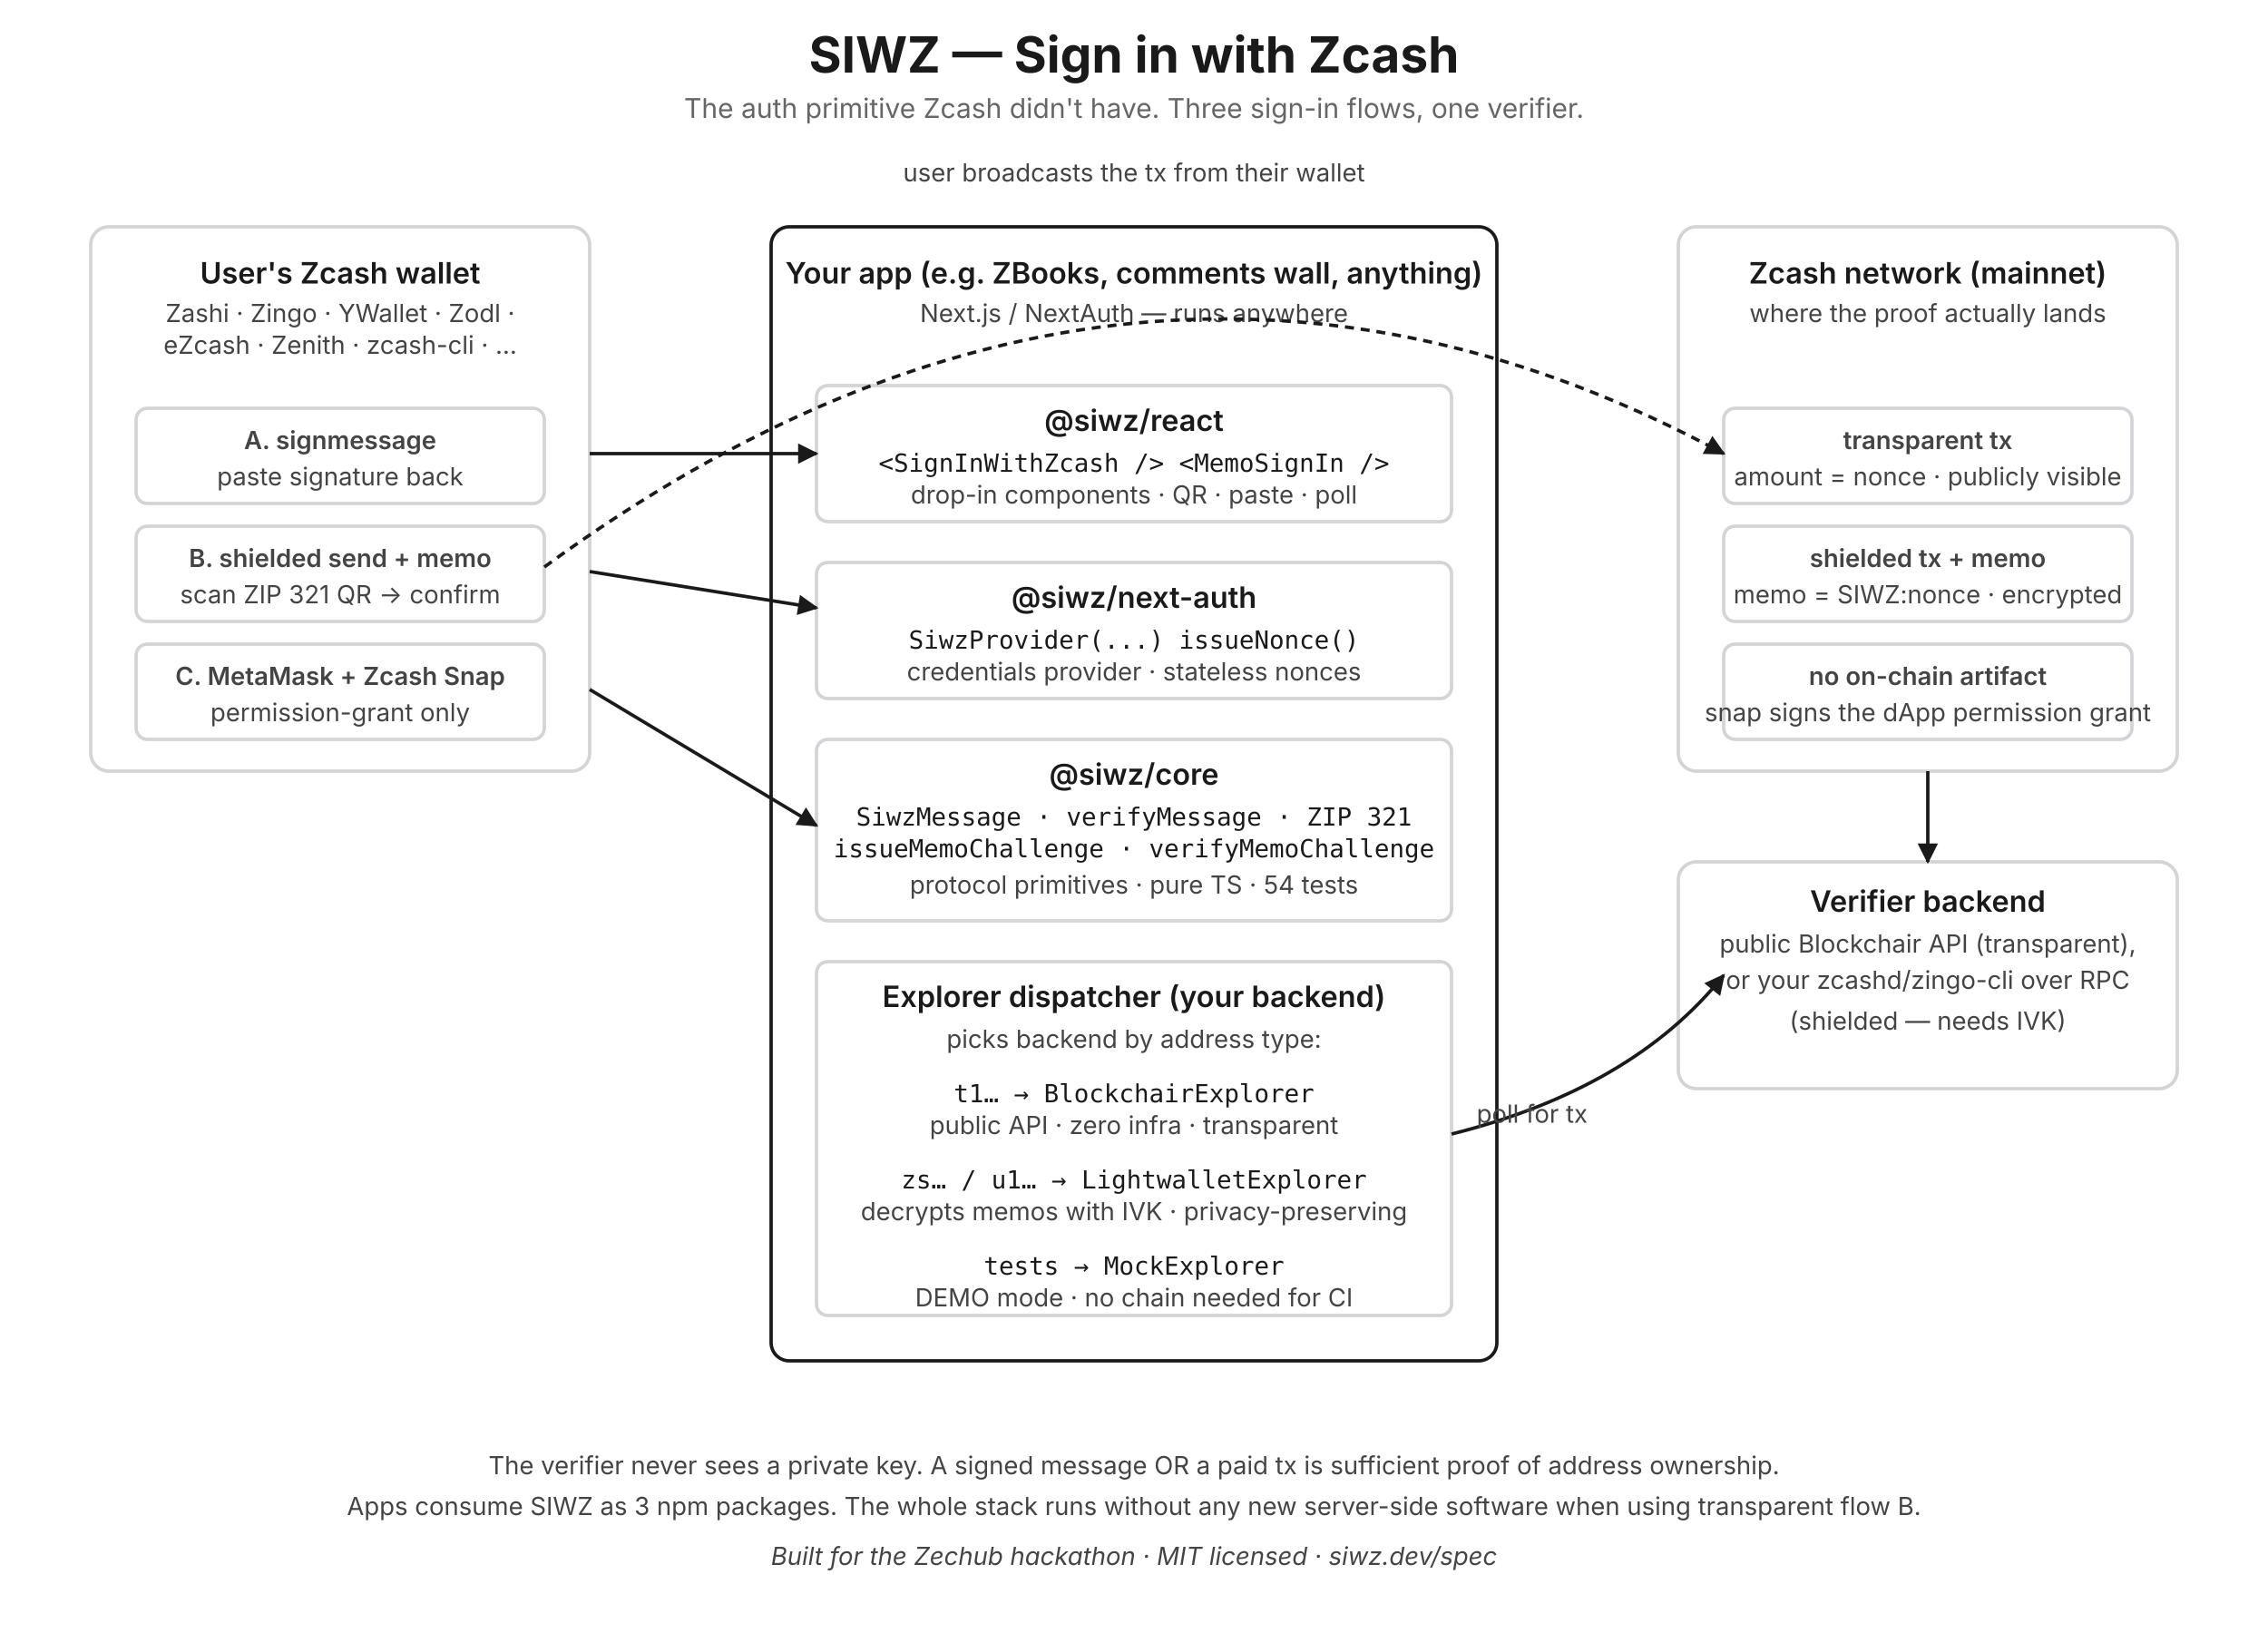
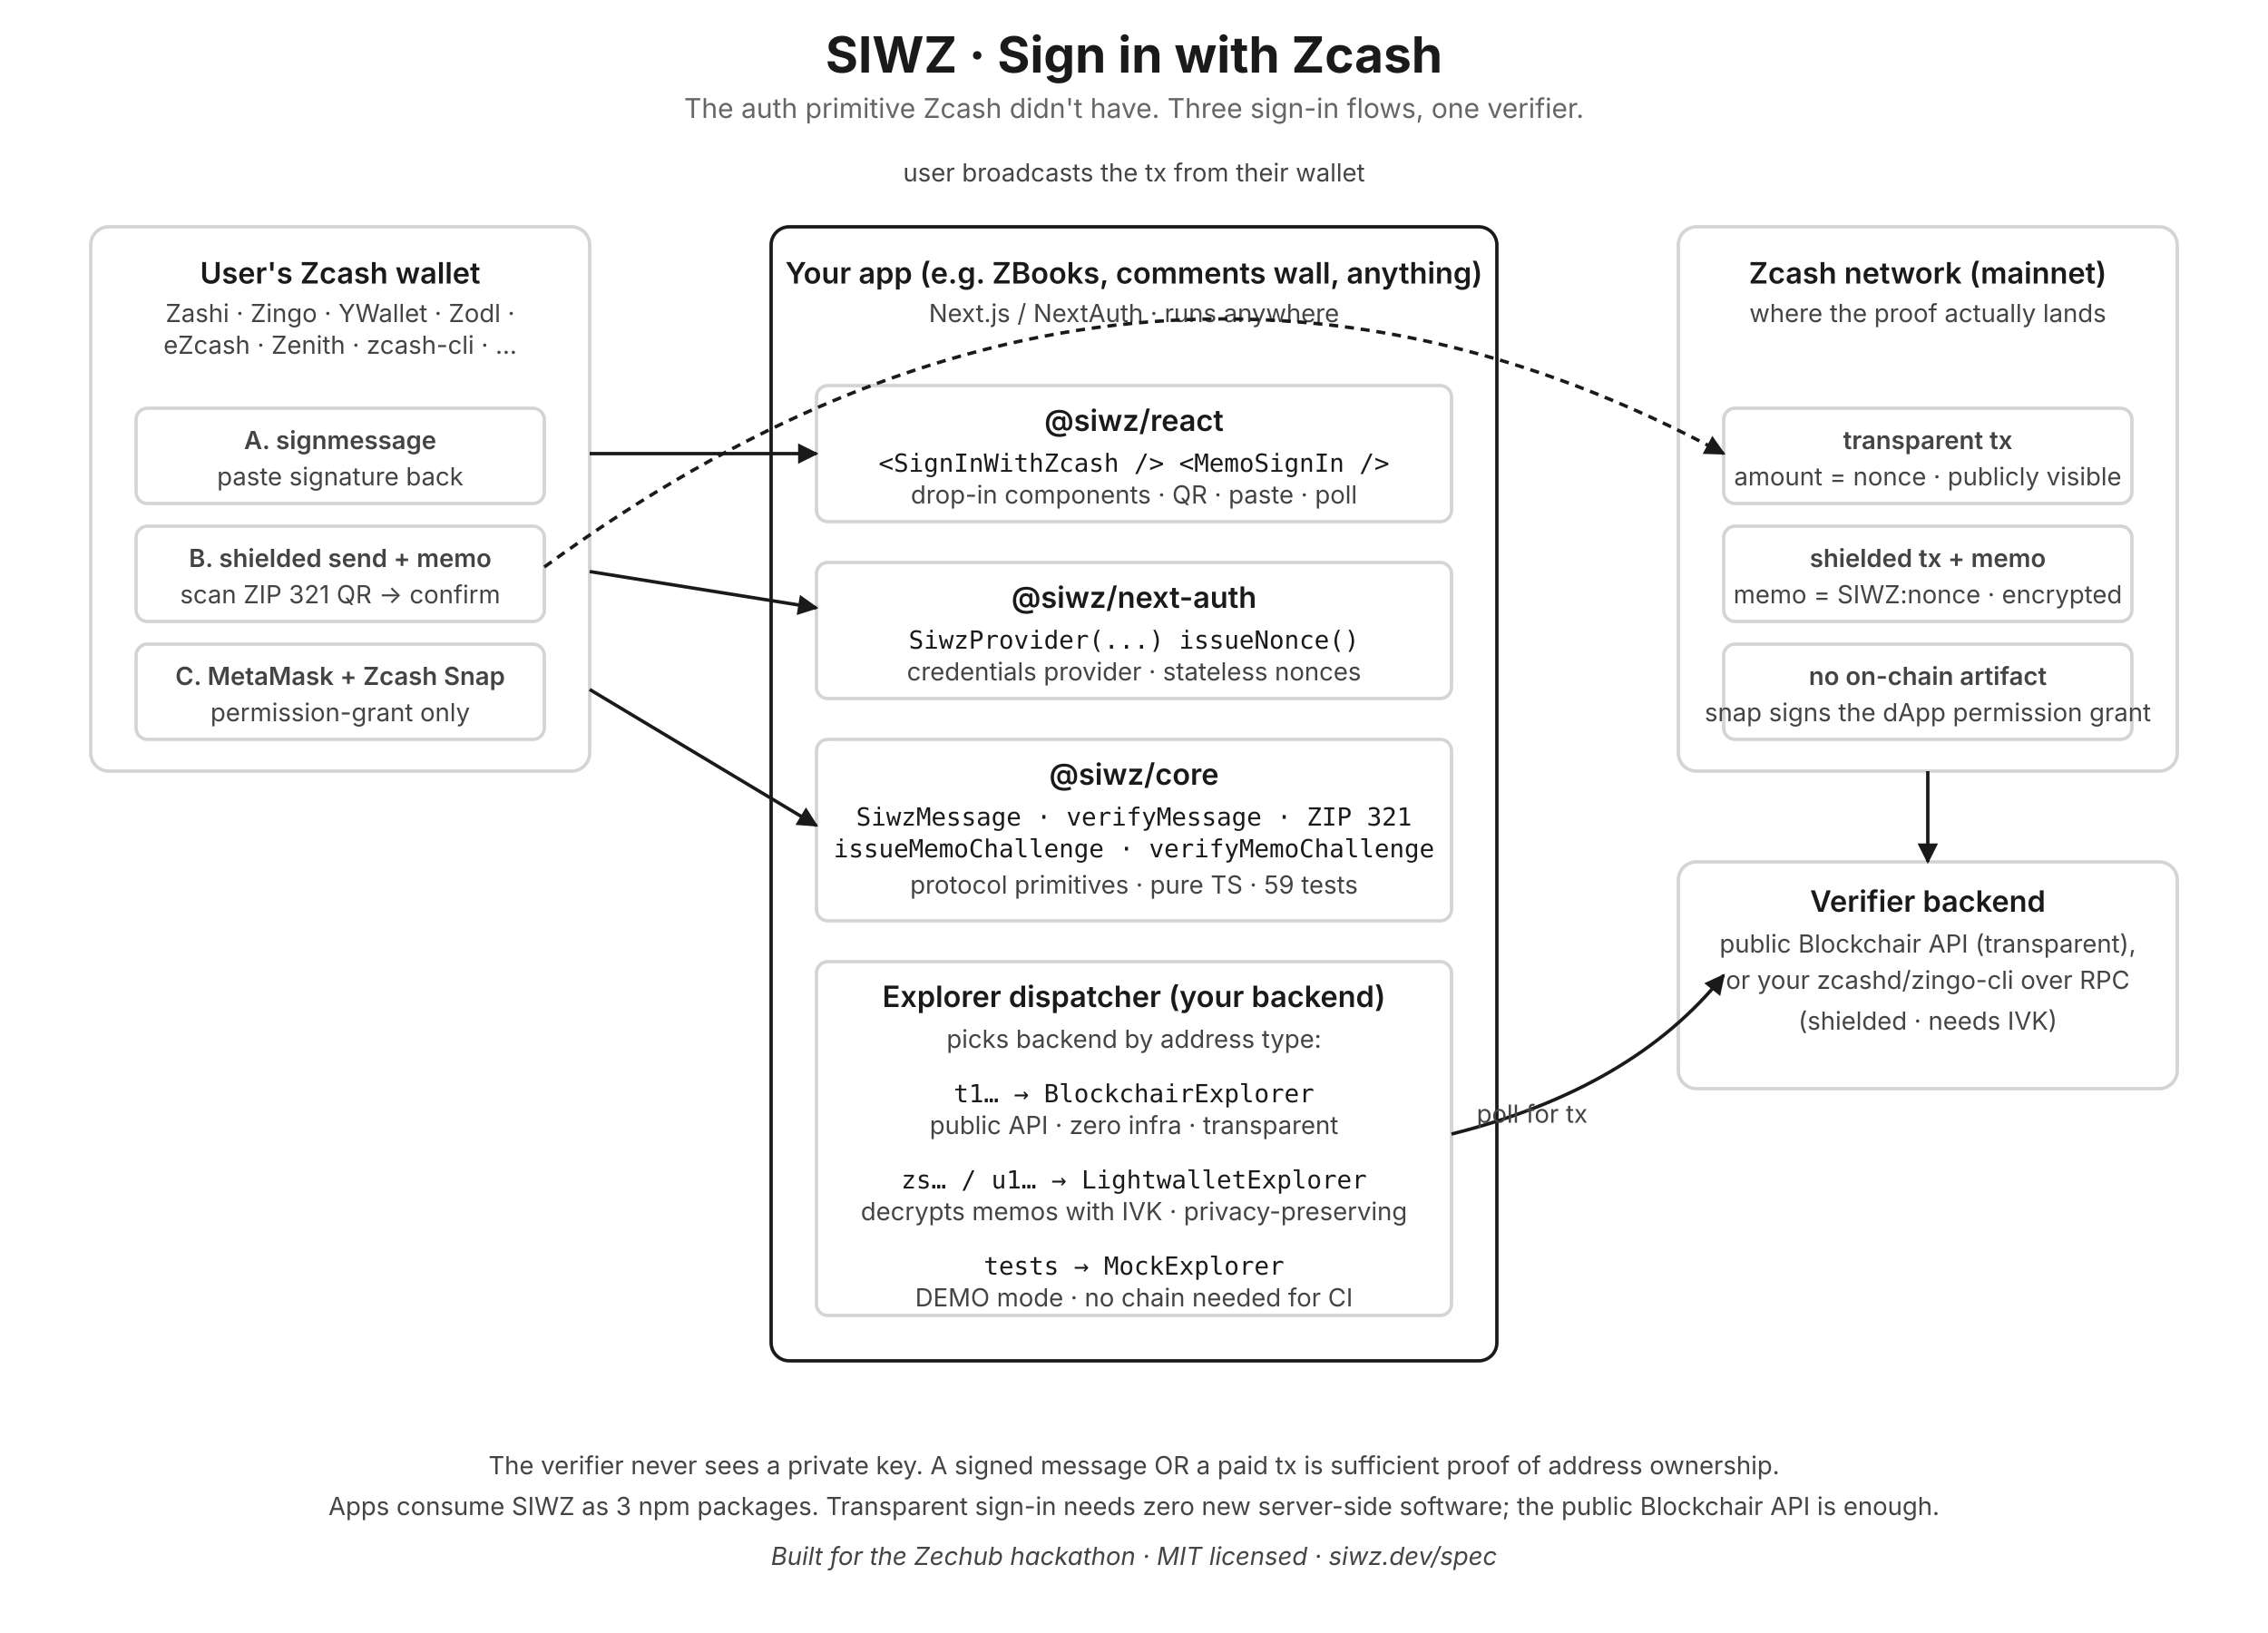
<svg xmlns="http://www.w3.org/2000/svg" viewBox="0 0 1000 720" font-family="ui-sans-serif, system-ui, -apple-system, sans-serif">
  <defs>
    <style>
      .title { font-size: 22px; font-weight: 700; fill: #1a1a1a; }
      .subtitle { font-size: 12px; fill: #666; }
      .label { font-size: 13px; fill: #1a1a1a; font-weight: 600; }
      .small { font-size: 11px; fill: #444; }
      .mono { font-family: ui-monospace, SFMono-Regular, Menlo, monospace; font-size: 11px; fill: #1a1a1a; }
      .yellow { fill: #f4b728; }
      .yellow-soft { fill: #f4b728; fill-opacity: 0.15; }
      .gray { fill: #e5e7eb; }
      .gray-soft { fill: #e5e7eb; fill-opacity: 0.4; }
      .green-soft { fill: #16a34a; fill-opacity: 0.1; }
      .blue-soft { fill: #3b82f6; fill-opacity: 0.08; }
      .border { fill: none; stroke: #d4d4d8; stroke-width: 1.5; }
      .border-strong { fill: none; stroke: #1a1a1a; stroke-width: 1.5; }
      .arrow { stroke: #1a1a1a; stroke-width: 1.5; fill: none; marker-end: url(#a); }
      .arrow-dashed { stroke: #1a1a1a; stroke-width: 1.5; fill: none; stroke-dasharray: 4 3; marker-end: url(#a); }
    </style>
    <marker id="a" viewBox="0 0 10 10" refX="9" refY="5" markerWidth="6" markerHeight="6" orient="auto-start-reverse">
      <path d="M 0 0 L 10 5 L 0 10 z" fill="#1a1a1a" />
    </marker>
  </defs>
-   <text class="title" x="500" y="32" text-anchor="middle">SIWZ — Sign in with Zcash</text>
+   <text class="title" x="500" y="32" text-anchor="middle">SIWZ · Sign in with Zcash</text>
  <text class="subtitle" x="500" y="52" text-anchor="middle">The auth primitive Zcash didn't have. Three sign-in flows, one verifier.</text>
  <rect class="yellow-soft border" x="40" y="100" width="220" height="240" rx="8" />
  <text class="label" x="150" y="125" text-anchor="middle">User's Zcash wallet</text>
  <text class="small" x="150" y="142" text-anchor="middle">Zashi · Zingo · YWallet · Zodl ·</text>
  <text class="small" x="150" y="156" text-anchor="middle">eZcash · Zenith · zcash-cli · …</text>
  <rect class="gray-soft border" x="60" y="180" width="180" height="42" rx="5" />
  <text class="small" x="150" y="198" text-anchor="middle" font-weight="600">A. signmessage</text>
  <text class="small" x="150" y="214" text-anchor="middle">paste signature back</text>
  <rect class="gray-soft border" x="60" y="232" width="180" height="42" rx="5" />
  <text class="small" x="150" y="250" text-anchor="middle" font-weight="600">B. shielded send + memo</text>
  <text class="small" x="150" y="266" text-anchor="middle">scan ZIP 321 QR → confirm</text>
  <rect class="gray-soft border" x="60" y="284" width="180" height="42" rx="5" />
  <text class="small" x="150" y="302" text-anchor="middle" font-weight="600">C. MetaMask + Zcash Snap</text>
  <text class="small" x="150" y="318" text-anchor="middle">permission-grant only</text>
  <rect class="yellow-soft border-strong" x="340" y="100" width="320" height="500" rx="8" />
  <text class="label" x="500" y="125" text-anchor="middle">Your app (e.g. ZBooks, comments wall, anything)</text>
-   <text class="small" x="500" y="142" text-anchor="middle">Next.js / NextAuth — runs anywhere</text>
+   <text class="small" x="500" y="142" text-anchor="middle">Next.js / NextAuth · runs anywhere</text>
  <rect class="green-soft border" x="360" y="170" width="280" height="60" rx="5" />
  <text class="label" x="500" y="190" text-anchor="middle">@siwz/react</text>
  <text class="mono" x="500" y="208" text-anchor="middle">&lt;SignInWithZcash /&gt;  &lt;MemoSignIn /&gt;</text>
  <text class="small" x="500" y="222" text-anchor="middle">drop-in components · QR · paste · poll</text>
  <rect class="green-soft border" x="360" y="248" width="280" height="60" rx="5" />
  <text class="label" x="500" y="268" text-anchor="middle">@siwz/next-auth</text>
  <text class="mono" x="500" y="286" text-anchor="middle">SiwzProvider(...)  issueNonce()</text>
  <text class="small" x="500" y="300" text-anchor="middle">credentials provider · stateless nonces</text>
  <rect class="green-soft border" x="360" y="326" width="280" height="80" rx="5" />
  <text class="label" x="500" y="346" text-anchor="middle">@siwz/core</text>
  <text class="mono" x="500" y="364" text-anchor="middle">SiwzMessage · verifyMessage · ZIP 321</text>
  <text class="mono" x="500" y="378" text-anchor="middle">issueMemoChallenge · verifyMemoChallenge</text>
-   <text class="small" x="500" y="394" text-anchor="middle">protocol primitives · pure TS · 54 tests</text>
+   <text class="small" x="500" y="394" text-anchor="middle">protocol primitives · pure TS · 59 tests</text>
  <rect class="blue-soft border" x="360" y="424" width="280" height="156" rx="5" />
  <text class="label" x="500" y="444" text-anchor="middle">Explorer dispatcher (your backend)</text>
  <text class="small" x="500" y="462" text-anchor="middle">picks backend by address type:</text>
  <text class="mono" x="500" y="486" text-anchor="middle">t1… → BlockchairExplorer</text>
  <text class="small" x="500" y="500" text-anchor="middle">public API · zero infra · transparent</text>
  <text class="mono" x="500" y="524" text-anchor="middle">zs… / u1… → LightwalletExplorer</text>
  <text class="small" x="500" y="538" text-anchor="middle">decrypts memos with IVK · privacy-preserving</text>
  <text class="mono" x="500" y="562" text-anchor="middle">tests → MockExplorer</text>
  <text class="small" x="500" y="576" text-anchor="middle">DEMO mode · no chain needed for CI</text>
  <rect class="yellow-soft border" x="740" y="100" width="220" height="240" rx="8" />
  <text class="label" x="850" y="125" text-anchor="middle">Zcash network (mainnet)</text>
  <text class="small" x="850" y="142" text-anchor="middle">where the proof actually lands</text>
  <rect class="gray-soft border" x="760" y="180" width="180" height="42" rx="5" />
  <text class="small" x="850" y="198" text-anchor="middle" font-weight="600">transparent tx</text>
  <text class="small" x="850" y="214" text-anchor="middle">amount = nonce · publicly visible</text>
  <rect class="gray-soft border" x="760" y="232" width="180" height="42" rx="5" />
  <text class="small" x="850" y="250" text-anchor="middle" font-weight="600">shielded tx + memo</text>
  <text class="small" x="850" y="266" text-anchor="middle">memo = SIWZ:nonce · encrypted</text>
  <rect class="gray-soft border" x="760" y="284" width="180" height="42" rx="5" />
  <text class="small" x="850" y="302" text-anchor="middle" font-weight="600">no on-chain artifact</text>
  <text class="small" x="850" y="318" text-anchor="middle">snap signs the dApp permission grant</text>
  <rect class="blue-soft border" x="740" y="380" width="220" height="100" rx="8" />
  <text class="label" x="850" y="402" text-anchor="middle">Verifier backend</text>
  <text class="small" x="850" y="420" text-anchor="middle">public Blockchair API (transparent),</text>
  <text class="small" x="850" y="436" text-anchor="middle">or your zcashd/zingo-cli over RPC</text>
-   <text class="small" x="850" y="454" text-anchor="middle">(shielded — needs IVK)</text>
+   <text class="small" x="850" y="454" text-anchor="middle">(shielded · needs IVK)</text>
  <path class="arrow" d="M 260 200 L 360 200" />
  <path class="arrow" d="M 260 252 L 360 268" />
  <path class="arrow" d="M 260 304 L 360 364" />
  <path class="arrow-dashed" d="M 240 250 Q 500 60 760 200" />
  <text class="small" x="500" y="80" text-anchor="middle">user broadcasts the tx from their wallet</text>
  <path class="arrow" d="M 640 500 Q 720 480 760 430" />
  <text class="small" x="700" y="495" text-anchor="end">poll for tx</text>
  <path class="arrow" d="M 850 340 L 850 380" />
  <text class="small" x="500" y="650" text-anchor="middle">
    The verifier never sees a private key. A signed message OR a paid tx is sufficient proof of address ownership.
  </text>
  <text class="small" x="500" y="668" text-anchor="middle">
-     Apps consume SIWZ as 3 npm packages. The whole stack runs without any new server-side software when using transparent flow B.
+     Apps consume SIWZ as 3 npm packages. Transparent sign-in needs zero new server-side software; the public Blockchair API is enough.
  </text>
  <text class="small" x="500" y="690" text-anchor="middle" font-style="italic">
    Built for the Zechub hackathon · MIT licensed · siwz.dev/spec
  </text>
</svg>
